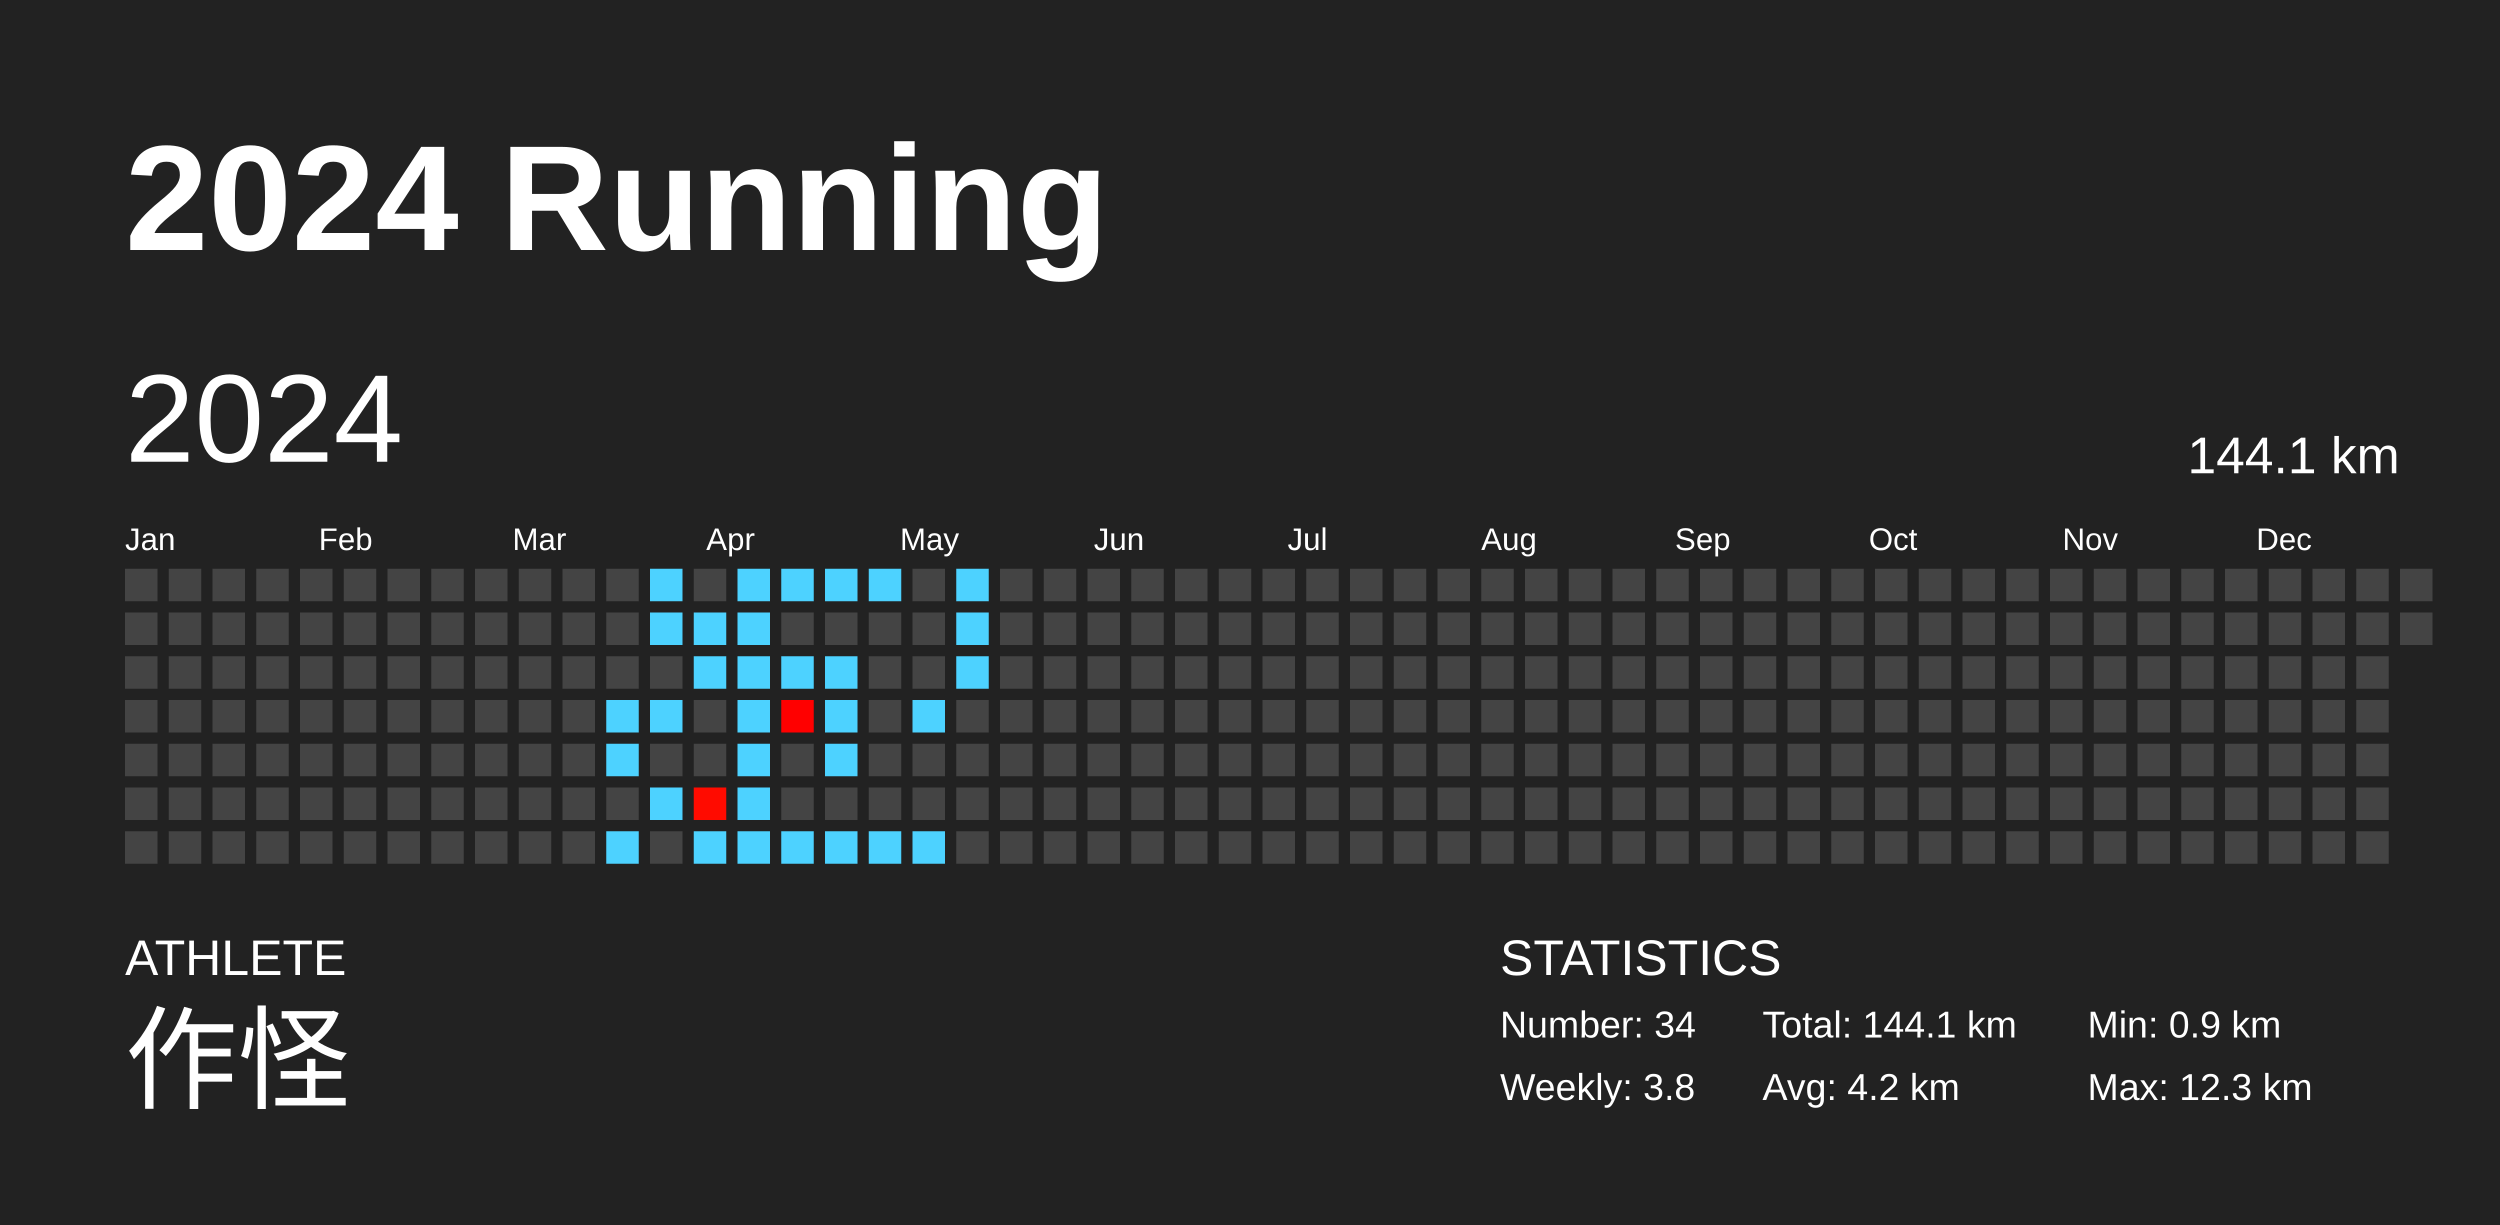
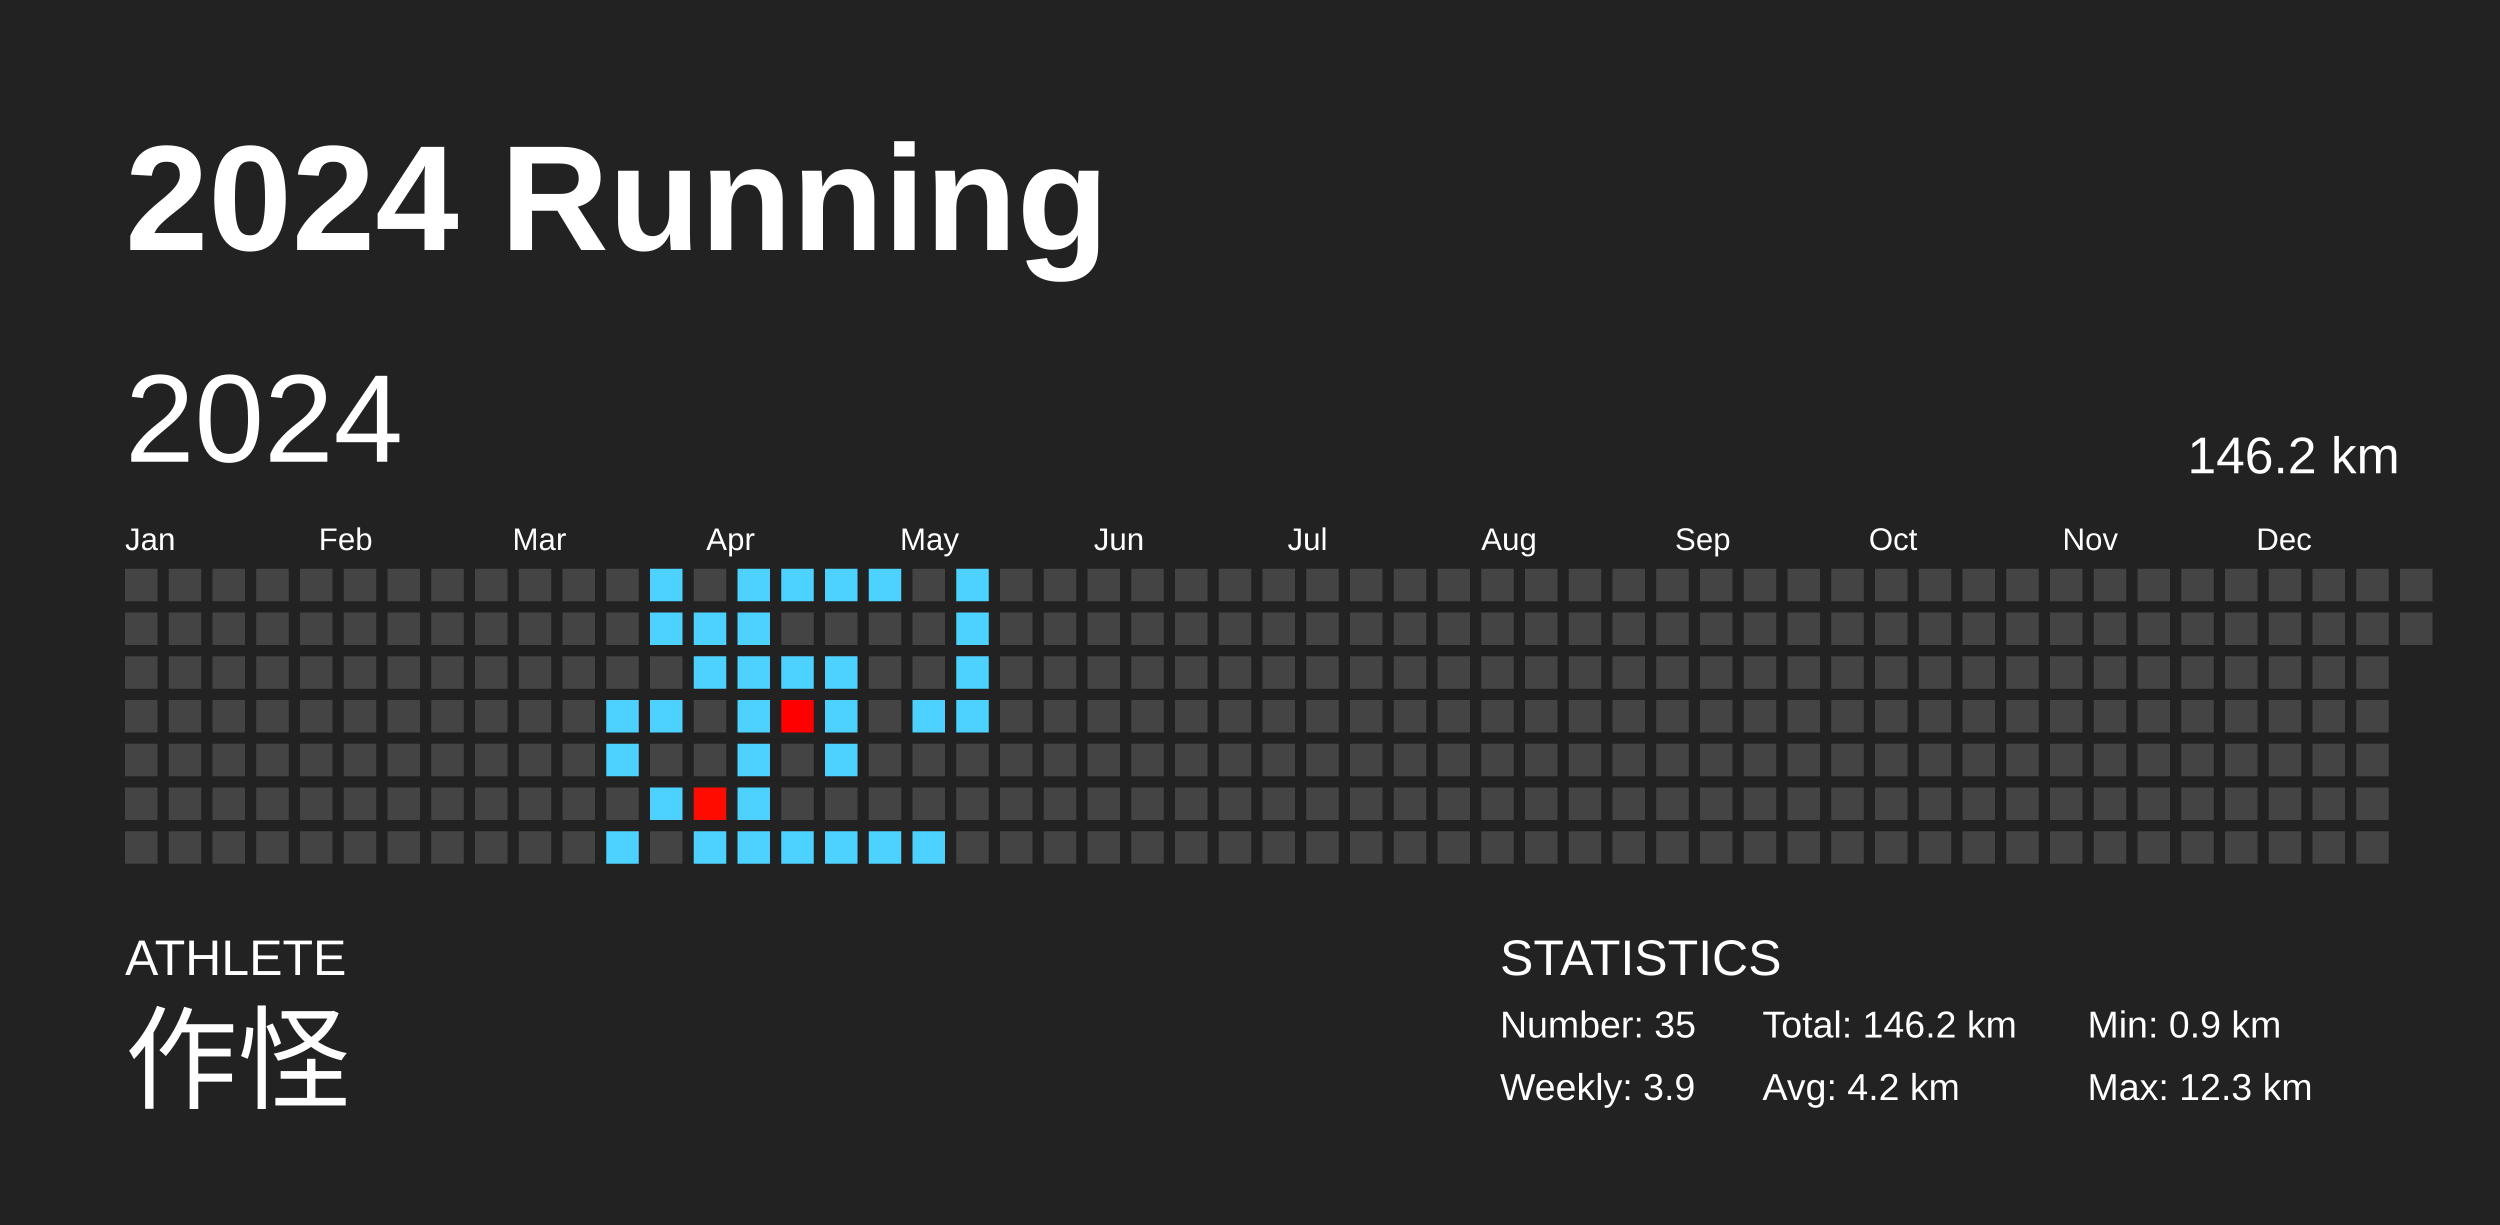
<svg xmlns="http://www.w3.org/2000/svg" baseProfile="full" height="98mm" version="1.1" viewBox="0,0,200,98" width="200mm">
  <defs />
  <rect fill="#222222" height="98" width="200" x="0" y="0" />
  <text fill="#FFFFFF" style="font-size:12px; font-family:Arial; font-weight:bold;" x="10" y="20">2024 Running</text>
  <text fill="#FFFFFF" style="font-size:4px; font-family:Arial" x="10" y="78">ATHLETE</text>
  <text fill="#FFFFFF" style="font-size:9px; font-family:Arial" x="10" y="88">作怪</text>
  <text fill="#FFFFFF" style="font-size:4px; font-family:Arial" x="120" y="78">STATISTICS</text>
-   <text fill="#FFFFFF" style="font-size:3px; font-family:Arial" x="120" y="83">Number: 34</text>
-   <text fill="#FFFFFF" style="font-size:3px; font-family:Arial" x="120" y="88">Weekly: 3.8</text>
-   <text fill="#FFFFFF" style="font-size:3px; font-family:Arial" x="141" y="83">Total: 144.1 km</text>
+   <text fill="#FFFFFF" style="font-size:3px; font-family:Arial" x="120" y="83">Number: 35</text>
+   <text fill="#FFFFFF" style="font-size:3px; font-family:Arial" x="120" y="88">Weekly: 3.9</text>
+   <text fill="#FFFFFF" style="font-size:3px; font-family:Arial" x="141" y="83">Total: 146.2 km</text>
  <text fill="#FFFFFF" style="font-size:3px; font-family:Arial" x="141" y="88">Avg: 4.2 km</text>
  <text fill="#FFFFFF" style="font-size:3px; font-family:Arial" x="167" y="83">Min: 0.9 km</text>
  <text fill="#FFFFFF" style="font-size:3px; font-family:Arial" x="167" y="88">Max: 12.3 km</text>
  <text dominant-baseline="hanging" fill="#FFFFFF" style="font-size:10.0px; font-family:Arial;" x="10" y="30">2024</text>
-   <text dominant-baseline="hanging" fill="#FFFFFF" style="font-size:4.125px; font-family:Arial;" x="175" y="35">144.1 km</text>
+   <text dominant-baseline="hanging" fill="#FFFFFF" style="font-size:4.125px; font-family:Arial;" x="175" y="35">146.2 km</text>
  <text fill="#FFFFFF" style="font-size:2.5px; font-family:Arial" x="10.0" y="44">Jan</text>
  <text fill="#FFFFFF" style="font-size:2.5px; font-family:Arial" x="25.5" y="44">Feb</text>
  <text fill="#FFFFFF" style="font-size:2.5px; font-family:Arial" x="41.0" y="44">Mar</text>
  <text fill="#FFFFFF" style="font-size:2.5px; font-family:Arial" x="56.5" y="44">Apr</text>
  <text fill="#FFFFFF" style="font-size:2.5px; font-family:Arial" x="72.0" y="44">May</text>
  <text fill="#FFFFFF" style="font-size:2.5px; font-family:Arial" x="87.5" y="44">Jun</text>
  <text fill="#FFFFFF" style="font-size:2.5px; font-family:Arial" x="103.0" y="44">Jul</text>
  <text fill="#FFFFFF" style="font-size:2.5px; font-family:Arial" x="118.5" y="44">Aug</text>
  <text fill="#FFFFFF" style="font-size:2.5px; font-family:Arial" x="134.0" y="44">Sep</text>
  <text fill="#FFFFFF" style="font-size:2.5px; font-family:Arial" x="149.5" y="44">Oct</text>
  <text fill="#FFFFFF" style="font-size:2.5px; font-family:Arial" x="165.0" y="44">Nov</text>
  <text fill="#FFFFFF" style="font-size:2.5px; font-family:Arial" x="180.5" y="44">Dec</text>
  <rect fill="#444444" height="2.6" width="2.6" x="10.0" y="45.5" />
  <rect fill="#444444" height="2.6" width="2.6" x="10.0" y="49.0" />
  <rect fill="#444444" height="2.6" width="2.6" x="10.0" y="52.5" />
  <rect fill="#444444" height="2.6" width="2.6" x="10.0" y="56.0" />
  <rect fill="#444444" height="2.6" width="2.6" x="10.0" y="59.5" />
  <rect fill="#444444" height="2.6" width="2.6" x="10.0" y="63.0" />
  <rect fill="#444444" height="2.6" width="2.6" x="10.0" y="66.5" />
  <rect fill="#444444" height="2.6" width="2.6" x="13.5" y="45.5" />
  <rect fill="#444444" height="2.6" width="2.6" x="13.5" y="49.0" />
  <rect fill="#444444" height="2.6" width="2.6" x="13.5" y="52.5" />
  <rect fill="#444444" height="2.6" width="2.6" x="13.5" y="56.0" />
  <rect fill="#444444" height="2.6" width="2.6" x="13.5" y="59.5" />
  <rect fill="#444444" height="2.6" width="2.6" x="13.5" y="63.0" />
  <rect fill="#444444" height="2.6" width="2.6" x="13.5" y="66.5" />
  <rect fill="#444444" height="2.6" width="2.6" x="17.0" y="45.5" />
  <rect fill="#444444" height="2.6" width="2.6" x="17.0" y="49.0" />
  <rect fill="#444444" height="2.6" width="2.6" x="17.0" y="52.5" />
  <rect fill="#444444" height="2.6" width="2.6" x="17.0" y="56.0" />
  <rect fill="#444444" height="2.6" width="2.6" x="17.0" y="59.5" />
  <rect fill="#444444" height="2.6" width="2.6" x="17.0" y="63.0" />
  <rect fill="#444444" height="2.6" width="2.6" x="17.0" y="66.5" />
  <rect fill="#444444" height="2.6" width="2.6" x="20.5" y="45.5" />
  <rect fill="#444444" height="2.6" width="2.6" x="20.5" y="49.0" />
  <rect fill="#444444" height="2.6" width="2.6" x="20.5" y="52.5" />
  <rect fill="#444444" height="2.6" width="2.6" x="20.5" y="56.0" />
  <rect fill="#444444" height="2.6" width="2.6" x="20.5" y="59.5" />
  <rect fill="#444444" height="2.6" width="2.6" x="20.5" y="63.0" />
  <rect fill="#444444" height="2.6" width="2.6" x="20.5" y="66.5" />
  <rect fill="#444444" height="2.6" width="2.6" x="24.0" y="45.5" />
  <rect fill="#444444" height="2.6" width="2.6" x="24.0" y="49.0" />
  <rect fill="#444444" height="2.6" width="2.6" x="24.0" y="52.5" />
  <rect fill="#444444" height="2.6" width="2.6" x="24.0" y="56.0" />
  <rect fill="#444444" height="2.6" width="2.6" x="24.0" y="59.5" />
  <rect fill="#444444" height="2.6" width="2.6" x="24.0" y="63.0" />
  <rect fill="#444444" height="2.6" width="2.6" x="24.0" y="66.5" />
  <rect fill="#444444" height="2.6" width="2.6" x="27.5" y="45.5" />
  <rect fill="#444444" height="2.6" width="2.6" x="27.5" y="49.0" />
  <rect fill="#444444" height="2.6" width="2.6" x="27.5" y="52.5" />
  <rect fill="#444444" height="2.6" width="2.6" x="27.5" y="56.0" />
  <rect fill="#444444" height="2.6" width="2.6" x="27.5" y="59.5" />
  <rect fill="#444444" height="2.6" width="2.6" x="27.5" y="63.0" />
  <rect fill="#444444" height="2.6" width="2.6" x="27.5" y="66.5" />
  <rect fill="#444444" height="2.6" width="2.6" x="31.0" y="45.5" />
  <rect fill="#444444" height="2.6" width="2.6" x="31.0" y="49.0" />
  <rect fill="#444444" height="2.6" width="2.6" x="31.0" y="52.5" />
  <rect fill="#444444" height="2.6" width="2.6" x="31.0" y="56.0" />
  <rect fill="#444444" height="2.6" width="2.6" x="31.0" y="59.5" />
  <rect fill="#444444" height="2.6" width="2.6" x="31.0" y="63.0" />
  <rect fill="#444444" height="2.6" width="2.6" x="31.0" y="66.5" />
  <rect fill="#444444" height="2.6" width="2.6" x="34.5" y="45.5" />
  <rect fill="#444444" height="2.6" width="2.6" x="34.5" y="49.0" />
  <rect fill="#444444" height="2.6" width="2.6" x="34.5" y="52.5" />
  <rect fill="#444444" height="2.6" width="2.6" x="34.5" y="56.0" />
  <rect fill="#444444" height="2.6" width="2.6" x="34.5" y="59.5" />
  <rect fill="#444444" height="2.6" width="2.6" x="34.5" y="63.0" />
  <rect fill="#444444" height="2.6" width="2.6" x="34.5" y="66.5" />
  <rect fill="#444444" height="2.6" width="2.6" x="38.0" y="45.5" />
  <rect fill="#444444" height="2.6" width="2.6" x="38.0" y="49.0" />
  <rect fill="#444444" height="2.6" width="2.6" x="38.0" y="52.5" />
  <rect fill="#444444" height="2.6" width="2.6" x="38.0" y="56.0" />
  <rect fill="#444444" height="2.6" width="2.6" x="38.0" y="59.5" />
  <rect fill="#444444" height="2.6" width="2.6" x="38.0" y="63.0" />
  <rect fill="#444444" height="2.6" width="2.6" x="38.0" y="66.5" />
  <rect fill="#444444" height="2.6" width="2.6" x="41.5" y="45.5" />
  <rect fill="#444444" height="2.6" width="2.6" x="41.5" y="49.0" />
  <rect fill="#444444" height="2.6" width="2.6" x="41.5" y="52.5" />
  <rect fill="#444444" height="2.6" width="2.6" x="41.5" y="56.0" />
  <rect fill="#444444" height="2.6" width="2.6" x="41.5" y="59.5" />
  <rect fill="#444444" height="2.6" width="2.6" x="41.5" y="63.0" />
  <rect fill="#444444" height="2.6" width="2.6" x="41.5" y="66.5" />
  <rect fill="#444444" height="2.6" width="2.6" x="45.0" y="45.5" />
  <rect fill="#444444" height="2.6" width="2.6" x="45.0" y="49.0" />
  <rect fill="#444444" height="2.6" width="2.6" x="45.0" y="52.5" />
  <rect fill="#444444" height="2.6" width="2.6" x="45.0" y="56.0" />
  <rect fill="#444444" height="2.6" width="2.6" x="45.0" y="59.5" />
  <rect fill="#444444" height="2.6" width="2.6" x="45.0" y="63.0" />
  <rect fill="#444444" height="2.6" width="2.6" x="45.0" y="66.5" />
  <rect fill="#444444" height="2.6" width="2.6" x="48.5" y="45.5" />
  <rect fill="#444444" height="2.6" width="2.6" x="48.5" y="49.0" />
  <rect fill="#444444" height="2.6" width="2.6" x="48.5" y="52.5" />
  <rect fill="#4dd2ff" height="2.6" width="2.6" x="48.5" y="56.0" />
  <rect fill="#4dd2ff" height="2.6" width="2.6" x="48.5" y="59.5" />
  <rect fill="#444444" height="2.6" width="2.6" x="48.5" y="63.0" />
  <rect fill="#4dd2ff" height="2.6" width="2.6" x="48.5" y="66.5" />
  <rect fill="#4dd2ff" height="2.6" width="2.6" x="52.0" y="45.5" />
  <rect fill="#4dd2ff" height="2.6" width="2.6" x="52.0" y="49.0" />
  <rect fill="#444444" height="2.6" width="2.6" x="52.0" y="52.5" />
  <rect fill="#4dd2ff" height="2.6" width="2.6" x="52.0" y="56.0" />
  <rect fill="#444444" height="2.6" width="2.6" x="52.0" y="59.5" />
  <rect fill="#4dd2ff" height="2.6" width="2.6" x="52.0" y="63.0" />
  <rect fill="#444444" height="2.6" width="2.6" x="52.0" y="66.5" />
  <rect fill="#444444" height="2.6" width="2.6" x="55.5" y="45.5" />
  <rect fill="#4dd2ff" height="2.6" width="2.6" x="55.5" y="49.0" />
  <rect fill="#4dd2ff" height="2.6" width="2.6" x="55.5" y="52.5" />
  <rect fill="#444444" height="2.6" width="2.6" x="55.5" y="56.0" />
  <rect fill="#444444" height="2.6" width="2.6" x="55.5" y="59.5" />
  <rect fill="#ff0b00" height="2.6" width="2.6" x="55.5" y="63.0" />
  <rect fill="#4dd2ff" height="2.6" width="2.6" x="55.5" y="66.5" />
  <rect fill="#4dd2ff" height="2.6" width="2.6" x="59.0" y="45.5" />
  <rect fill="#4dd2ff" height="2.6" width="2.6" x="59.0" y="49.0" />
  <rect fill="#4dd2ff" height="2.6" width="2.6" x="59.0" y="52.5" />
  <rect fill="#4dd2ff" height="2.6" width="2.6" x="59.0" y="56.0" />
  <rect fill="#4dd2ff" height="2.6" width="2.6" x="59.0" y="59.5" />
  <rect fill="#4dd2ff" height="2.6" width="2.6" x="59.0" y="63.0" />
  <rect fill="#4dd2ff" height="2.6" width="2.6" x="59.0" y="66.5" />
  <rect fill="#4dd2ff" height="2.6" width="2.6" x="62.5" y="45.5" />
  <rect fill="#444444" height="2.6" width="2.6" x="62.5" y="49.0" />
  <rect fill="#4dd2ff" height="2.6" width="2.6" x="62.5" y="52.5" />
  <rect fill="#ff0000" height="2.6" width="2.6" x="62.5" y="56.0" />
  <rect fill="#444444" height="2.6" width="2.6" x="62.5" y="59.5" />
  <rect fill="#444444" height="2.6" width="2.6" x="62.5" y="63.0" />
  <rect fill="#4dd2ff" height="2.6" width="2.6" x="62.5" y="66.5" />
  <rect fill="#4dd2ff" height="2.6" width="2.6" x="66.0" y="45.5" />
  <rect fill="#444444" height="2.6" width="2.6" x="66.0" y="49.0" />
  <rect fill="#4dd2ff" height="2.6" width="2.6" x="66.0" y="52.5" />
  <rect fill="#4dd2ff" height="2.6" width="2.6" x="66.0" y="56.0" />
  <rect fill="#4dd2ff" height="2.6" width="2.6" x="66.0" y="59.5" />
  <rect fill="#444444" height="2.6" width="2.6" x="66.0" y="63.0" />
  <rect fill="#4dd2ff" height="2.6" width="2.6" x="66.0" y="66.5" />
  <rect fill="#4dd2ff" height="2.6" width="2.6" x="69.5" y="45.5" />
  <rect fill="#444444" height="2.6" width="2.6" x="69.5" y="49.0" />
  <rect fill="#444444" height="2.6" width="2.6" x="69.5" y="52.5" />
  <rect fill="#444444" height="2.6" width="2.6" x="69.5" y="56.0" />
  <rect fill="#444444" height="2.6" width="2.6" x="69.5" y="59.5" />
  <rect fill="#444444" height="2.6" width="2.6" x="69.5" y="63.0" />
  <rect fill="#4dd2ff" height="2.6" width="2.6" x="69.5" y="66.5" />
  <rect fill="#444444" height="2.6" width="2.6" x="73.0" y="45.5" />
  <rect fill="#444444" height="2.6" width="2.6" x="73.0" y="49.0" />
  <rect fill="#444444" height="2.6" width="2.6" x="73.0" y="52.5" />
  <rect fill="#4dd2ff" height="2.6" width="2.6" x="73.0" y="56.0" />
  <rect fill="#444444" height="2.6" width="2.6" x="73.0" y="59.5" />
  <rect fill="#444444" height="2.6" width="2.6" x="73.0" y="63.0" />
  <rect fill="#4dd2ff" height="2.6" width="2.6" x="73.0" y="66.5" />
  <rect fill="#4dd2ff" height="2.6" width="2.6" x="76.5" y="45.5" />
  <rect fill="#4dd2ff" height="2.6" width="2.6" x="76.5" y="49.0" />
  <rect fill="#4dd2ff" height="2.6" width="2.6" x="76.5" y="52.5" />
-   <rect fill="#444444" height="2.6" width="2.6" x="76.5" y="56.0" />
+   <rect fill="#4dd2ff" height="2.6" width="2.6" x="76.5" y="56.0" />
  <rect fill="#444444" height="2.6" width="2.6" x="76.5" y="59.5" />
  <rect fill="#444444" height="2.6" width="2.6" x="76.5" y="63.0" />
  <rect fill="#444444" height="2.6" width="2.6" x="76.5" y="66.5" />
  <rect fill="#444444" height="2.6" width="2.6" x="80.0" y="45.5" />
  <rect fill="#444444" height="2.6" width="2.6" x="80.0" y="49.0" />
  <rect fill="#444444" height="2.6" width="2.6" x="80.0" y="52.5" />
  <rect fill="#444444" height="2.6" width="2.6" x="80.0" y="56.0" />
  <rect fill="#444444" height="2.6" width="2.6" x="80.0" y="59.5" />
  <rect fill="#444444" height="2.6" width="2.6" x="80.0" y="63.0" />
  <rect fill="#444444" height="2.6" width="2.6" x="80.0" y="66.5" />
  <rect fill="#444444" height="2.6" width="2.6" x="83.5" y="45.5" />
  <rect fill="#444444" height="2.6" width="2.6" x="83.5" y="49.0" />
  <rect fill="#444444" height="2.6" width="2.6" x="83.5" y="52.5" />
  <rect fill="#444444" height="2.6" width="2.6" x="83.5" y="56.0" />
  <rect fill="#444444" height="2.6" width="2.6" x="83.5" y="59.5" />
  <rect fill="#444444" height="2.6" width="2.6" x="83.5" y="63.0" />
  <rect fill="#444444" height="2.6" width="2.6" x="83.5" y="66.5" />
  <rect fill="#444444" height="2.6" width="2.6" x="87.0" y="45.5" />
  <rect fill="#444444" height="2.6" width="2.6" x="87.0" y="49.0" />
  <rect fill="#444444" height="2.6" width="2.6" x="87.0" y="52.5" />
  <rect fill="#444444" height="2.6" width="2.6" x="87.0" y="56.0" />
  <rect fill="#444444" height="2.6" width="2.6" x="87.0" y="59.5" />
  <rect fill="#444444" height="2.6" width="2.6" x="87.0" y="63.0" />
  <rect fill="#444444" height="2.6" width="2.6" x="87.0" y="66.5" />
  <rect fill="#444444" height="2.6" width="2.6" x="90.5" y="45.5" />
  <rect fill="#444444" height="2.6" width="2.6" x="90.5" y="49.0" />
  <rect fill="#444444" height="2.6" width="2.6" x="90.5" y="52.5" />
  <rect fill="#444444" height="2.6" width="2.6" x="90.5" y="56.0" />
  <rect fill="#444444" height="2.6" width="2.6" x="90.5" y="59.5" />
  <rect fill="#444444" height="2.6" width="2.6" x="90.5" y="63.0" />
  <rect fill="#444444" height="2.6" width="2.6" x="90.5" y="66.5" />
  <rect fill="#444444" height="2.6" width="2.6" x="94.0" y="45.5" />
  <rect fill="#444444" height="2.6" width="2.6" x="94.0" y="49.0" />
  <rect fill="#444444" height="2.6" width="2.6" x="94.0" y="52.5" />
  <rect fill="#444444" height="2.6" width="2.6" x="94.0" y="56.0" />
  <rect fill="#444444" height="2.6" width="2.6" x="94.0" y="59.5" />
  <rect fill="#444444" height="2.6" width="2.6" x="94.0" y="63.0" />
  <rect fill="#444444" height="2.6" width="2.6" x="94.0" y="66.5" />
  <rect fill="#444444" height="2.6" width="2.6" x="97.5" y="45.5" />
  <rect fill="#444444" height="2.6" width="2.6" x="97.5" y="49.0" />
  <rect fill="#444444" height="2.6" width="2.6" x="97.5" y="52.5" />
  <rect fill="#444444" height="2.6" width="2.6" x="97.5" y="56.0" />
  <rect fill="#444444" height="2.6" width="2.6" x="97.5" y="59.5" />
  <rect fill="#444444" height="2.6" width="2.6" x="97.5" y="63.0" />
  <rect fill="#444444" height="2.6" width="2.6" x="97.5" y="66.5" />
  <rect fill="#444444" height="2.6" width="2.6" x="101.0" y="45.5" />
  <rect fill="#444444" height="2.6" width="2.6" x="101.0" y="49.0" />
  <rect fill="#444444" height="2.6" width="2.6" x="101.0" y="52.5" />
  <rect fill="#444444" height="2.6" width="2.6" x="101.0" y="56.0" />
  <rect fill="#444444" height="2.6" width="2.6" x="101.0" y="59.5" />
  <rect fill="#444444" height="2.6" width="2.6" x="101.0" y="63.0" />
  <rect fill="#444444" height="2.6" width="2.6" x="101.0" y="66.5" />
  <rect fill="#444444" height="2.6" width="2.6" x="104.5" y="45.5" />
  <rect fill="#444444" height="2.6" width="2.6" x="104.5" y="49.0" />
  <rect fill="#444444" height="2.6" width="2.6" x="104.5" y="52.5" />
  <rect fill="#444444" height="2.6" width="2.6" x="104.5" y="56.0" />
  <rect fill="#444444" height="2.6" width="2.6" x="104.5" y="59.5" />
  <rect fill="#444444" height="2.6" width="2.6" x="104.5" y="63.0" />
  <rect fill="#444444" height="2.6" width="2.6" x="104.5" y="66.5" />
  <rect fill="#444444" height="2.6" width="2.6" x="108.0" y="45.5" />
  <rect fill="#444444" height="2.6" width="2.6" x="108.0" y="49.0" />
  <rect fill="#444444" height="2.6" width="2.6" x="108.0" y="52.5" />
  <rect fill="#444444" height="2.6" width="2.6" x="108.0" y="56.0" />
  <rect fill="#444444" height="2.6" width="2.6" x="108.0" y="59.5" />
  <rect fill="#444444" height="2.6" width="2.6" x="108.0" y="63.0" />
  <rect fill="#444444" height="2.6" width="2.6" x="108.0" y="66.5" />
  <rect fill="#444444" height="2.6" width="2.6" x="111.5" y="45.5" />
  <rect fill="#444444" height="2.6" width="2.6" x="111.5" y="49.0" />
  <rect fill="#444444" height="2.6" width="2.6" x="111.5" y="52.5" />
  <rect fill="#444444" height="2.6" width="2.6" x="111.5" y="56.0" />
  <rect fill="#444444" height="2.6" width="2.6" x="111.5" y="59.5" />
  <rect fill="#444444" height="2.6" width="2.6" x="111.5" y="63.0" />
  <rect fill="#444444" height="2.6" width="2.6" x="111.5" y="66.5" />
  <rect fill="#444444" height="2.6" width="2.6" x="115.0" y="45.5" />
  <rect fill="#444444" height="2.6" width="2.6" x="115.0" y="49.0" />
  <rect fill="#444444" height="2.6" width="2.6" x="115.0" y="52.5" />
  <rect fill="#444444" height="2.6" width="2.6" x="115.0" y="56.0" />
  <rect fill="#444444" height="2.6" width="2.6" x="115.0" y="59.5" />
  <rect fill="#444444" height="2.6" width="2.6" x="115.0" y="63.0" />
  <rect fill="#444444" height="2.6" width="2.6" x="115.0" y="66.5" />
  <rect fill="#444444" height="2.6" width="2.6" x="118.5" y="45.5" />
  <rect fill="#444444" height="2.6" width="2.6" x="118.5" y="49.0" />
  <rect fill="#444444" height="2.6" width="2.6" x="118.5" y="52.5" />
  <rect fill="#444444" height="2.6" width="2.6" x="118.5" y="56.0" />
  <rect fill="#444444" height="2.6" width="2.6" x="118.5" y="59.5" />
  <rect fill="#444444" height="2.6" width="2.6" x="118.5" y="63.0" />
  <rect fill="#444444" height="2.6" width="2.6" x="118.5" y="66.5" />
  <rect fill="#444444" height="2.6" width="2.6" x="122.0" y="45.5" />
  <rect fill="#444444" height="2.6" width="2.6" x="122.0" y="49.0" />
  <rect fill="#444444" height="2.6" width="2.6" x="122.0" y="52.5" />
  <rect fill="#444444" height="2.6" width="2.6" x="122.0" y="56.0" />
  <rect fill="#444444" height="2.6" width="2.6" x="122.0" y="59.5" />
  <rect fill="#444444" height="2.6" width="2.6" x="122.0" y="63.0" />
  <rect fill="#444444" height="2.6" width="2.6" x="122.0" y="66.5" />
  <rect fill="#444444" height="2.6" width="2.6" x="125.5" y="45.5" />
  <rect fill="#444444" height="2.6" width="2.6" x="125.5" y="49.0" />
  <rect fill="#444444" height="2.6" width="2.6" x="125.5" y="52.5" />
  <rect fill="#444444" height="2.6" width="2.6" x="125.5" y="56.0" />
  <rect fill="#444444" height="2.6" width="2.6" x="125.5" y="59.5" />
  <rect fill="#444444" height="2.6" width="2.6" x="125.5" y="63.0" />
  <rect fill="#444444" height="2.6" width="2.6" x="125.5" y="66.5" />
  <rect fill="#444444" height="2.6" width="2.6" x="129.0" y="45.5" />
  <rect fill="#444444" height="2.6" width="2.6" x="129.0" y="49.0" />
  <rect fill="#444444" height="2.6" width="2.6" x="129.0" y="52.5" />
  <rect fill="#444444" height="2.6" width="2.6" x="129.0" y="56.0" />
  <rect fill="#444444" height="2.6" width="2.6" x="129.0" y="59.5" />
  <rect fill="#444444" height="2.6" width="2.6" x="129.0" y="63.0" />
  <rect fill="#444444" height="2.6" width="2.6" x="129.0" y="66.5" />
  <rect fill="#444444" height="2.6" width="2.6" x="132.5" y="45.5" />
  <rect fill="#444444" height="2.6" width="2.6" x="132.5" y="49.0" />
  <rect fill="#444444" height="2.6" width="2.6" x="132.5" y="52.5" />
  <rect fill="#444444" height="2.6" width="2.6" x="132.5" y="56.0" />
  <rect fill="#444444" height="2.6" width="2.6" x="132.5" y="59.5" />
  <rect fill="#444444" height="2.6" width="2.6" x="132.5" y="63.0" />
  <rect fill="#444444" height="2.6" width="2.6" x="132.5" y="66.5" />
  <rect fill="#444444" height="2.6" width="2.6" x="136.0" y="45.5" />
  <rect fill="#444444" height="2.6" width="2.6" x="136.0" y="49.0" />
  <rect fill="#444444" height="2.6" width="2.6" x="136.0" y="52.5" />
  <rect fill="#444444" height="2.6" width="2.6" x="136.0" y="56.0" />
  <rect fill="#444444" height="2.6" width="2.6" x="136.0" y="59.5" />
  <rect fill="#444444" height="2.6" width="2.6" x="136.0" y="63.0" />
  <rect fill="#444444" height="2.6" width="2.6" x="136.0" y="66.5" />
  <rect fill="#444444" height="2.6" width="2.6" x="139.5" y="45.5" />
  <rect fill="#444444" height="2.6" width="2.6" x="139.5" y="49.0" />
  <rect fill="#444444" height="2.6" width="2.6" x="139.5" y="52.5" />
  <rect fill="#444444" height="2.6" width="2.6" x="139.5" y="56.0" />
  <rect fill="#444444" height="2.6" width="2.6" x="139.5" y="59.5" />
  <rect fill="#444444" height="2.6" width="2.6" x="139.5" y="63.0" />
  <rect fill="#444444" height="2.6" width="2.6" x="139.5" y="66.5" />
  <rect fill="#444444" height="2.6" width="2.6" x="143.0" y="45.5" />
  <rect fill="#444444" height="2.6" width="2.6" x="143.0" y="49.0" />
  <rect fill="#444444" height="2.6" width="2.6" x="143.0" y="52.5" />
  <rect fill="#444444" height="2.6" width="2.6" x="143.0" y="56.0" />
  <rect fill="#444444" height="2.6" width="2.6" x="143.0" y="59.5" />
  <rect fill="#444444" height="2.6" width="2.6" x="143.0" y="63.0" />
  <rect fill="#444444" height="2.6" width="2.6" x="143.0" y="66.5" />
  <rect fill="#444444" height="2.6" width="2.6" x="146.5" y="45.5" />
  <rect fill="#444444" height="2.6" width="2.6" x="146.5" y="49.0" />
  <rect fill="#444444" height="2.6" width="2.6" x="146.5" y="52.5" />
  <rect fill="#444444" height="2.6" width="2.6" x="146.5" y="56.0" />
  <rect fill="#444444" height="2.6" width="2.6" x="146.5" y="59.5" />
  <rect fill="#444444" height="2.6" width="2.6" x="146.5" y="63.0" />
  <rect fill="#444444" height="2.6" width="2.6" x="146.5" y="66.5" />
  <rect fill="#444444" height="2.6" width="2.6" x="150.0" y="45.5" />
  <rect fill="#444444" height="2.6" width="2.6" x="150.0" y="49.0" />
  <rect fill="#444444" height="2.6" width="2.6" x="150.0" y="52.5" />
  <rect fill="#444444" height="2.6" width="2.6" x="150.0" y="56.0" />
  <rect fill="#444444" height="2.6" width="2.6" x="150.0" y="59.5" />
  <rect fill="#444444" height="2.6" width="2.6" x="150.0" y="63.0" />
  <rect fill="#444444" height="2.6" width="2.6" x="150.0" y="66.5" />
  <rect fill="#444444" height="2.6" width="2.6" x="153.5" y="45.5" />
  <rect fill="#444444" height="2.6" width="2.6" x="153.5" y="49.0" />
  <rect fill="#444444" height="2.6" width="2.6" x="153.5" y="52.5" />
  <rect fill="#444444" height="2.6" width="2.6" x="153.5" y="56.0" />
  <rect fill="#444444" height="2.6" width="2.6" x="153.5" y="59.5" />
  <rect fill="#444444" height="2.6" width="2.6" x="153.5" y="63.0" />
  <rect fill="#444444" height="2.6" width="2.6" x="153.5" y="66.5" />
  <rect fill="#444444" height="2.6" width="2.6" x="157.0" y="45.5" />
  <rect fill="#444444" height="2.6" width="2.6" x="157.0" y="49.0" />
  <rect fill="#444444" height="2.6" width="2.6" x="157.0" y="52.5" />
  <rect fill="#444444" height="2.6" width="2.6" x="157.0" y="56.0" />
  <rect fill="#444444" height="2.6" width="2.6" x="157.0" y="59.5" />
  <rect fill="#444444" height="2.6" width="2.6" x="157.0" y="63.0" />
  <rect fill="#444444" height="2.6" width="2.6" x="157.0" y="66.5" />
  <rect fill="#444444" height="2.6" width="2.6" x="160.5" y="45.5" />
  <rect fill="#444444" height="2.6" width="2.6" x="160.5" y="49.0" />
  <rect fill="#444444" height="2.6" width="2.6" x="160.5" y="52.5" />
  <rect fill="#444444" height="2.6" width="2.6" x="160.5" y="56.0" />
  <rect fill="#444444" height="2.6" width="2.6" x="160.5" y="59.5" />
  <rect fill="#444444" height="2.6" width="2.6" x="160.5" y="63.0" />
  <rect fill="#444444" height="2.6" width="2.6" x="160.5" y="66.5" />
  <rect fill="#444444" height="2.6" width="2.6" x="164.0" y="45.5" />
  <rect fill="#444444" height="2.6" width="2.6" x="164.0" y="49.0" />
  <rect fill="#444444" height="2.6" width="2.6" x="164.0" y="52.5" />
  <rect fill="#444444" height="2.6" width="2.6" x="164.0" y="56.0" />
  <rect fill="#444444" height="2.6" width="2.6" x="164.0" y="59.5" />
  <rect fill="#444444" height="2.6" width="2.6" x="164.0" y="63.0" />
  <rect fill="#444444" height="2.6" width="2.6" x="164.0" y="66.5" />
  <rect fill="#444444" height="2.6" width="2.6" x="167.5" y="45.5" />
  <rect fill="#444444" height="2.6" width="2.6" x="167.5" y="49.0" />
  <rect fill="#444444" height="2.6" width="2.6" x="167.5" y="52.5" />
  <rect fill="#444444" height="2.6" width="2.6" x="167.5" y="56.0" />
  <rect fill="#444444" height="2.6" width="2.6" x="167.5" y="59.5" />
  <rect fill="#444444" height="2.6" width="2.6" x="167.5" y="63.0" />
  <rect fill="#444444" height="2.6" width="2.6" x="167.5" y="66.5" />
  <rect fill="#444444" height="2.6" width="2.6" x="171.0" y="45.5" />
  <rect fill="#444444" height="2.6" width="2.6" x="171.0" y="49.0" />
  <rect fill="#444444" height="2.6" width="2.6" x="171.0" y="52.5" />
  <rect fill="#444444" height="2.6" width="2.6" x="171.0" y="56.0" />
  <rect fill="#444444" height="2.6" width="2.6" x="171.0" y="59.5" />
  <rect fill="#444444" height="2.6" width="2.6" x="171.0" y="63.0" />
  <rect fill="#444444" height="2.6" width="2.6" x="171.0" y="66.5" />
  <rect fill="#444444" height="2.6" width="2.6" x="174.5" y="45.5" />
  <rect fill="#444444" height="2.6" width="2.6" x="174.5" y="49.0" />
  <rect fill="#444444" height="2.6" width="2.6" x="174.5" y="52.5" />
  <rect fill="#444444" height="2.6" width="2.6" x="174.5" y="56.0" />
  <rect fill="#444444" height="2.6" width="2.6" x="174.5" y="59.5" />
  <rect fill="#444444" height="2.6" width="2.6" x="174.5" y="63.0" />
  <rect fill="#444444" height="2.6" width="2.6" x="174.5" y="66.5" />
  <rect fill="#444444" height="2.6" width="2.6" x="178.0" y="45.5" />
  <rect fill="#444444" height="2.6" width="2.6" x="178.0" y="49.0" />
  <rect fill="#444444" height="2.6" width="2.6" x="178.0" y="52.5" />
  <rect fill="#444444" height="2.6" width="2.6" x="178.0" y="56.0" />
  <rect fill="#444444" height="2.6" width="2.6" x="178.0" y="59.5" />
  <rect fill="#444444" height="2.6" width="2.6" x="178.0" y="63.0" />
  <rect fill="#444444" height="2.6" width="2.6" x="178.0" y="66.5" />
  <rect fill="#444444" height="2.6" width="2.6" x="181.5" y="45.5" />
  <rect fill="#444444" height="2.6" width="2.6" x="181.5" y="49.0" />
  <rect fill="#444444" height="2.6" width="2.6" x="181.5" y="52.5" />
  <rect fill="#444444" height="2.6" width="2.6" x="181.5" y="56.0" />
  <rect fill="#444444" height="2.6" width="2.6" x="181.5" y="59.5" />
  <rect fill="#444444" height="2.6" width="2.6" x="181.5" y="63.0" />
  <rect fill="#444444" height="2.6" width="2.6" x="181.5" y="66.5" />
  <rect fill="#444444" height="2.6" width="2.6" x="185.0" y="45.5" />
  <rect fill="#444444" height="2.6" width="2.6" x="185.0" y="49.0" />
  <rect fill="#444444" height="2.6" width="2.6" x="185.0" y="52.5" />
  <rect fill="#444444" height="2.6" width="2.6" x="185.0" y="56.0" />
  <rect fill="#444444" height="2.6" width="2.6" x="185.0" y="59.5" />
  <rect fill="#444444" height="2.6" width="2.6" x="185.0" y="63.0" />
  <rect fill="#444444" height="2.6" width="2.6" x="185.0" y="66.5" />
  <rect fill="#444444" height="2.6" width="2.6" x="188.5" y="45.5" />
  <rect fill="#444444" height="2.6" width="2.6" x="188.5" y="49.0" />
  <rect fill="#444444" height="2.6" width="2.6" x="188.5" y="52.5" />
  <rect fill="#444444" height="2.6" width="2.6" x="188.5" y="56.0" />
  <rect fill="#444444" height="2.6" width="2.6" x="188.5" y="59.5" />
  <rect fill="#444444" height="2.6" width="2.6" x="188.5" y="63.0" />
  <rect fill="#444444" height="2.6" width="2.6" x="188.5" y="66.5" />
  <rect fill="#444444" height="2.6" width="2.6" x="192.0" y="45.5" />
  <rect fill="#444444" height="2.6" width="2.6" x="192.0" y="49.0" />
</svg>
